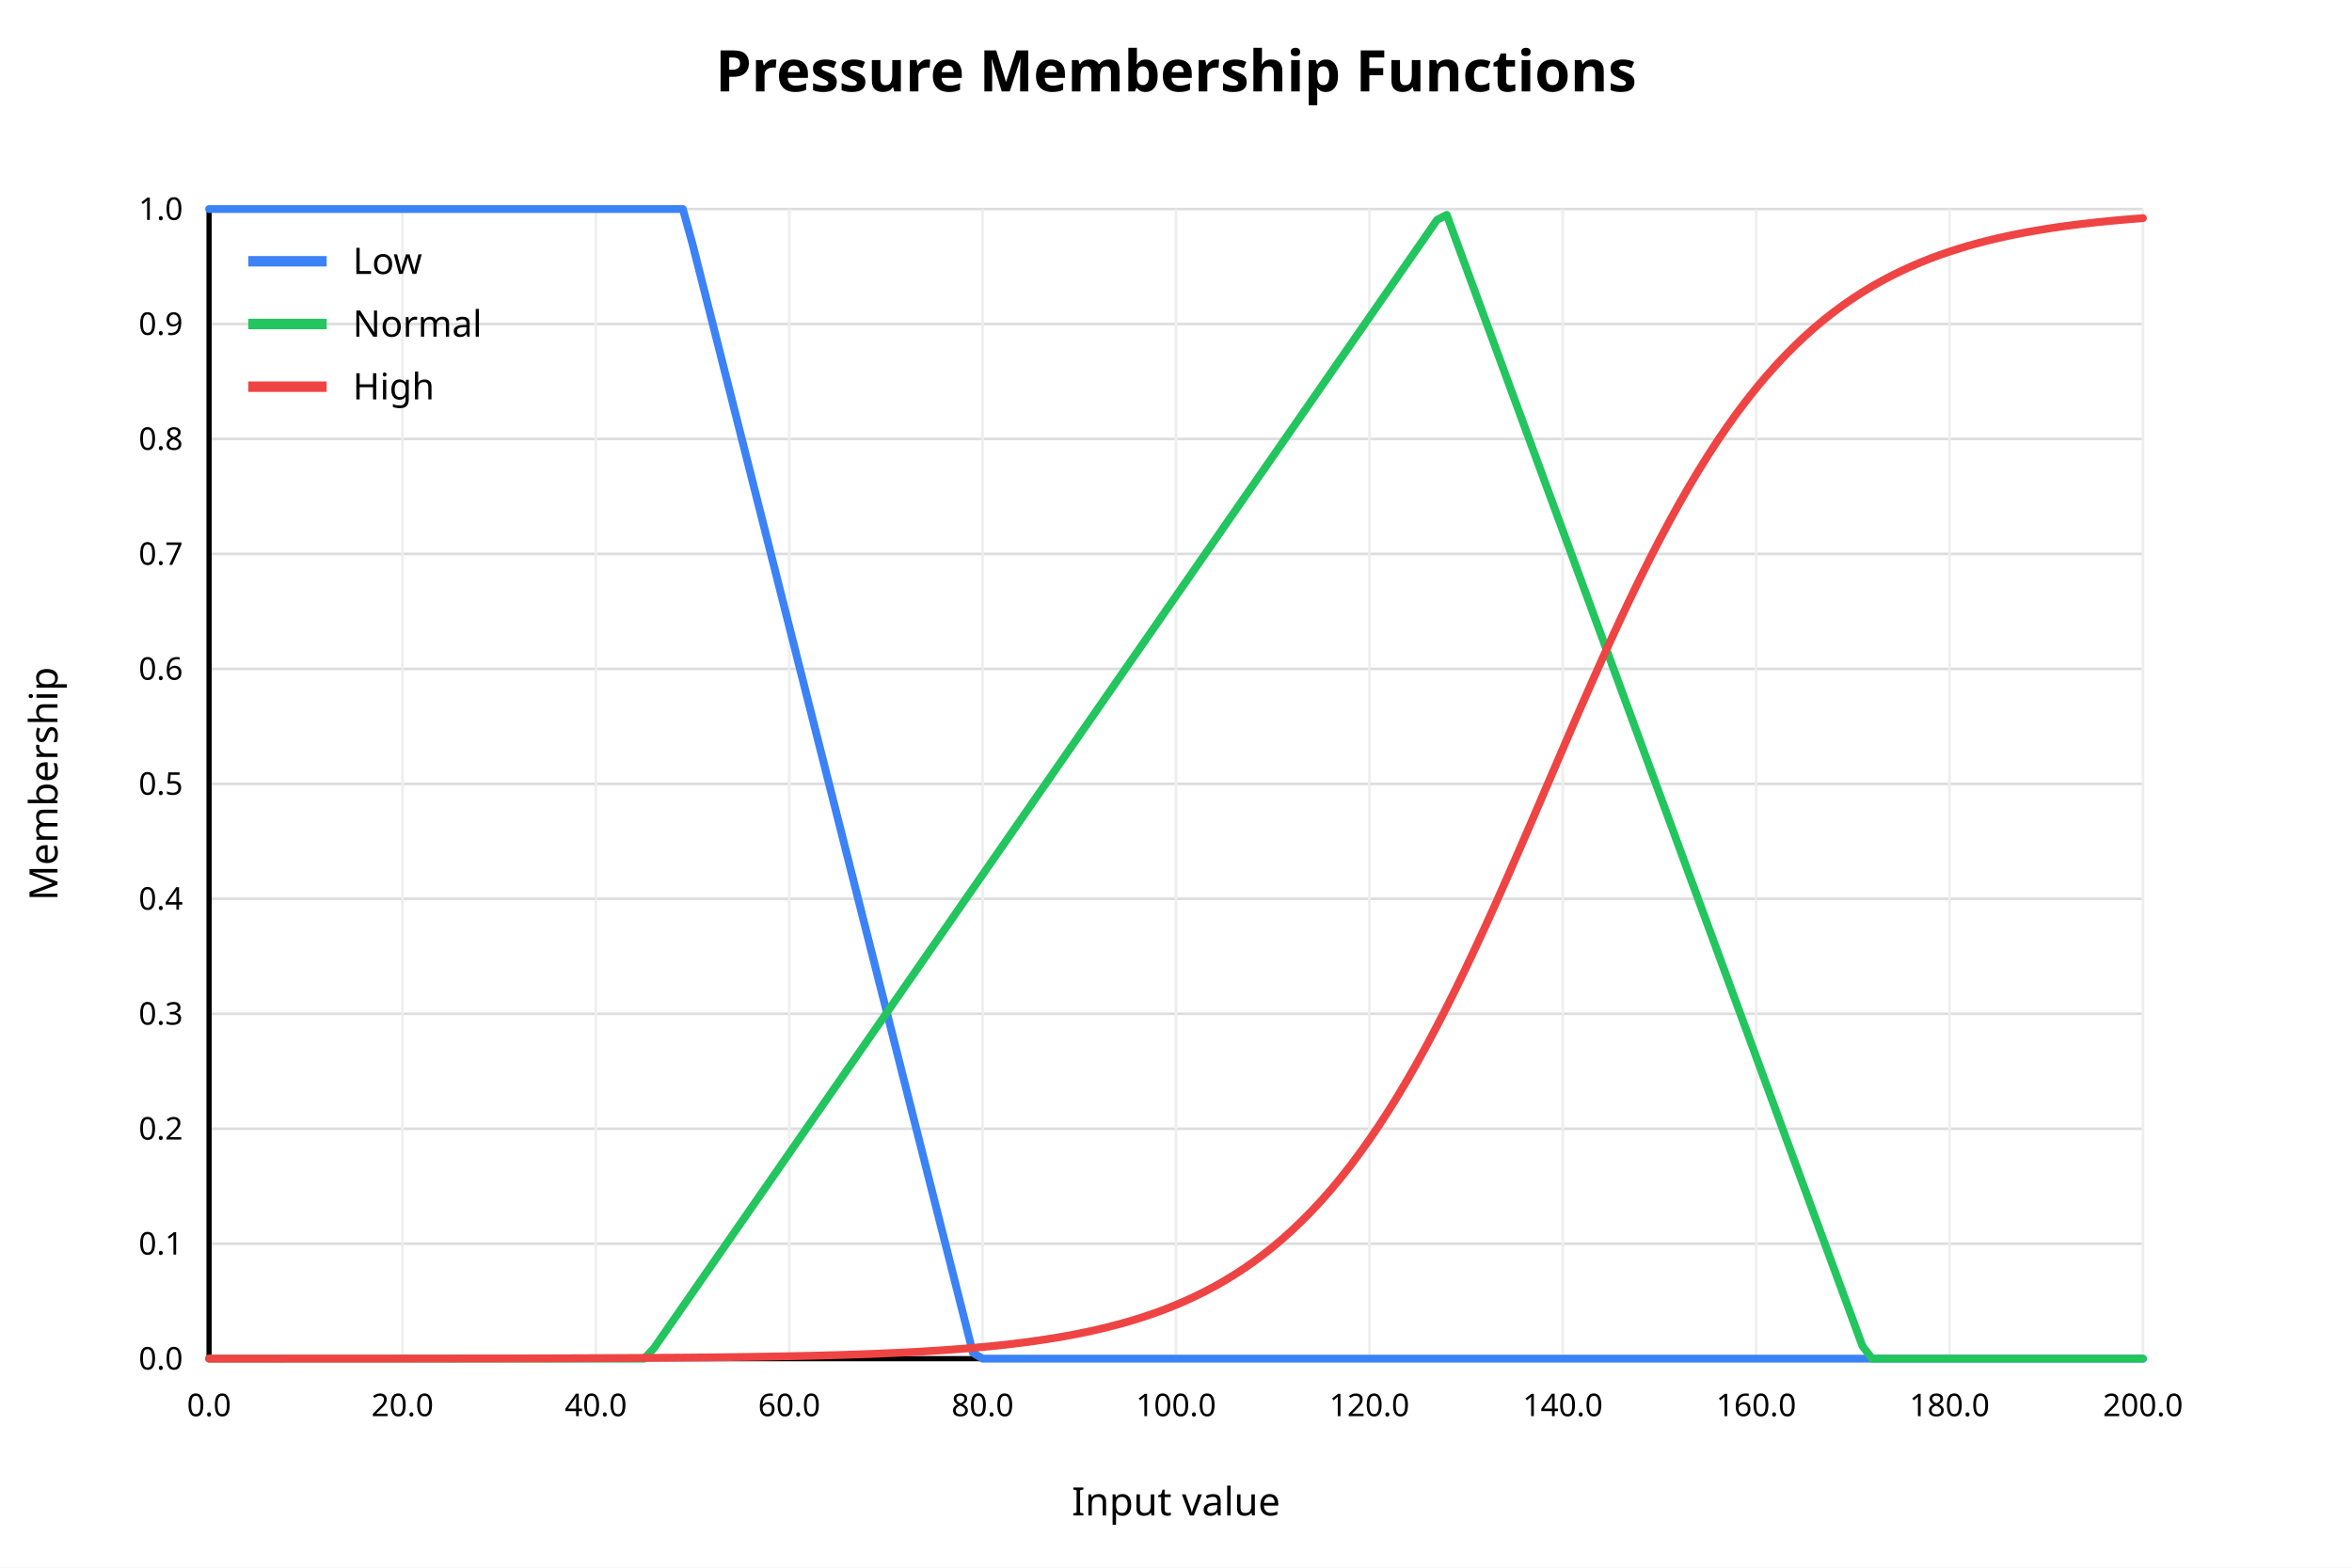
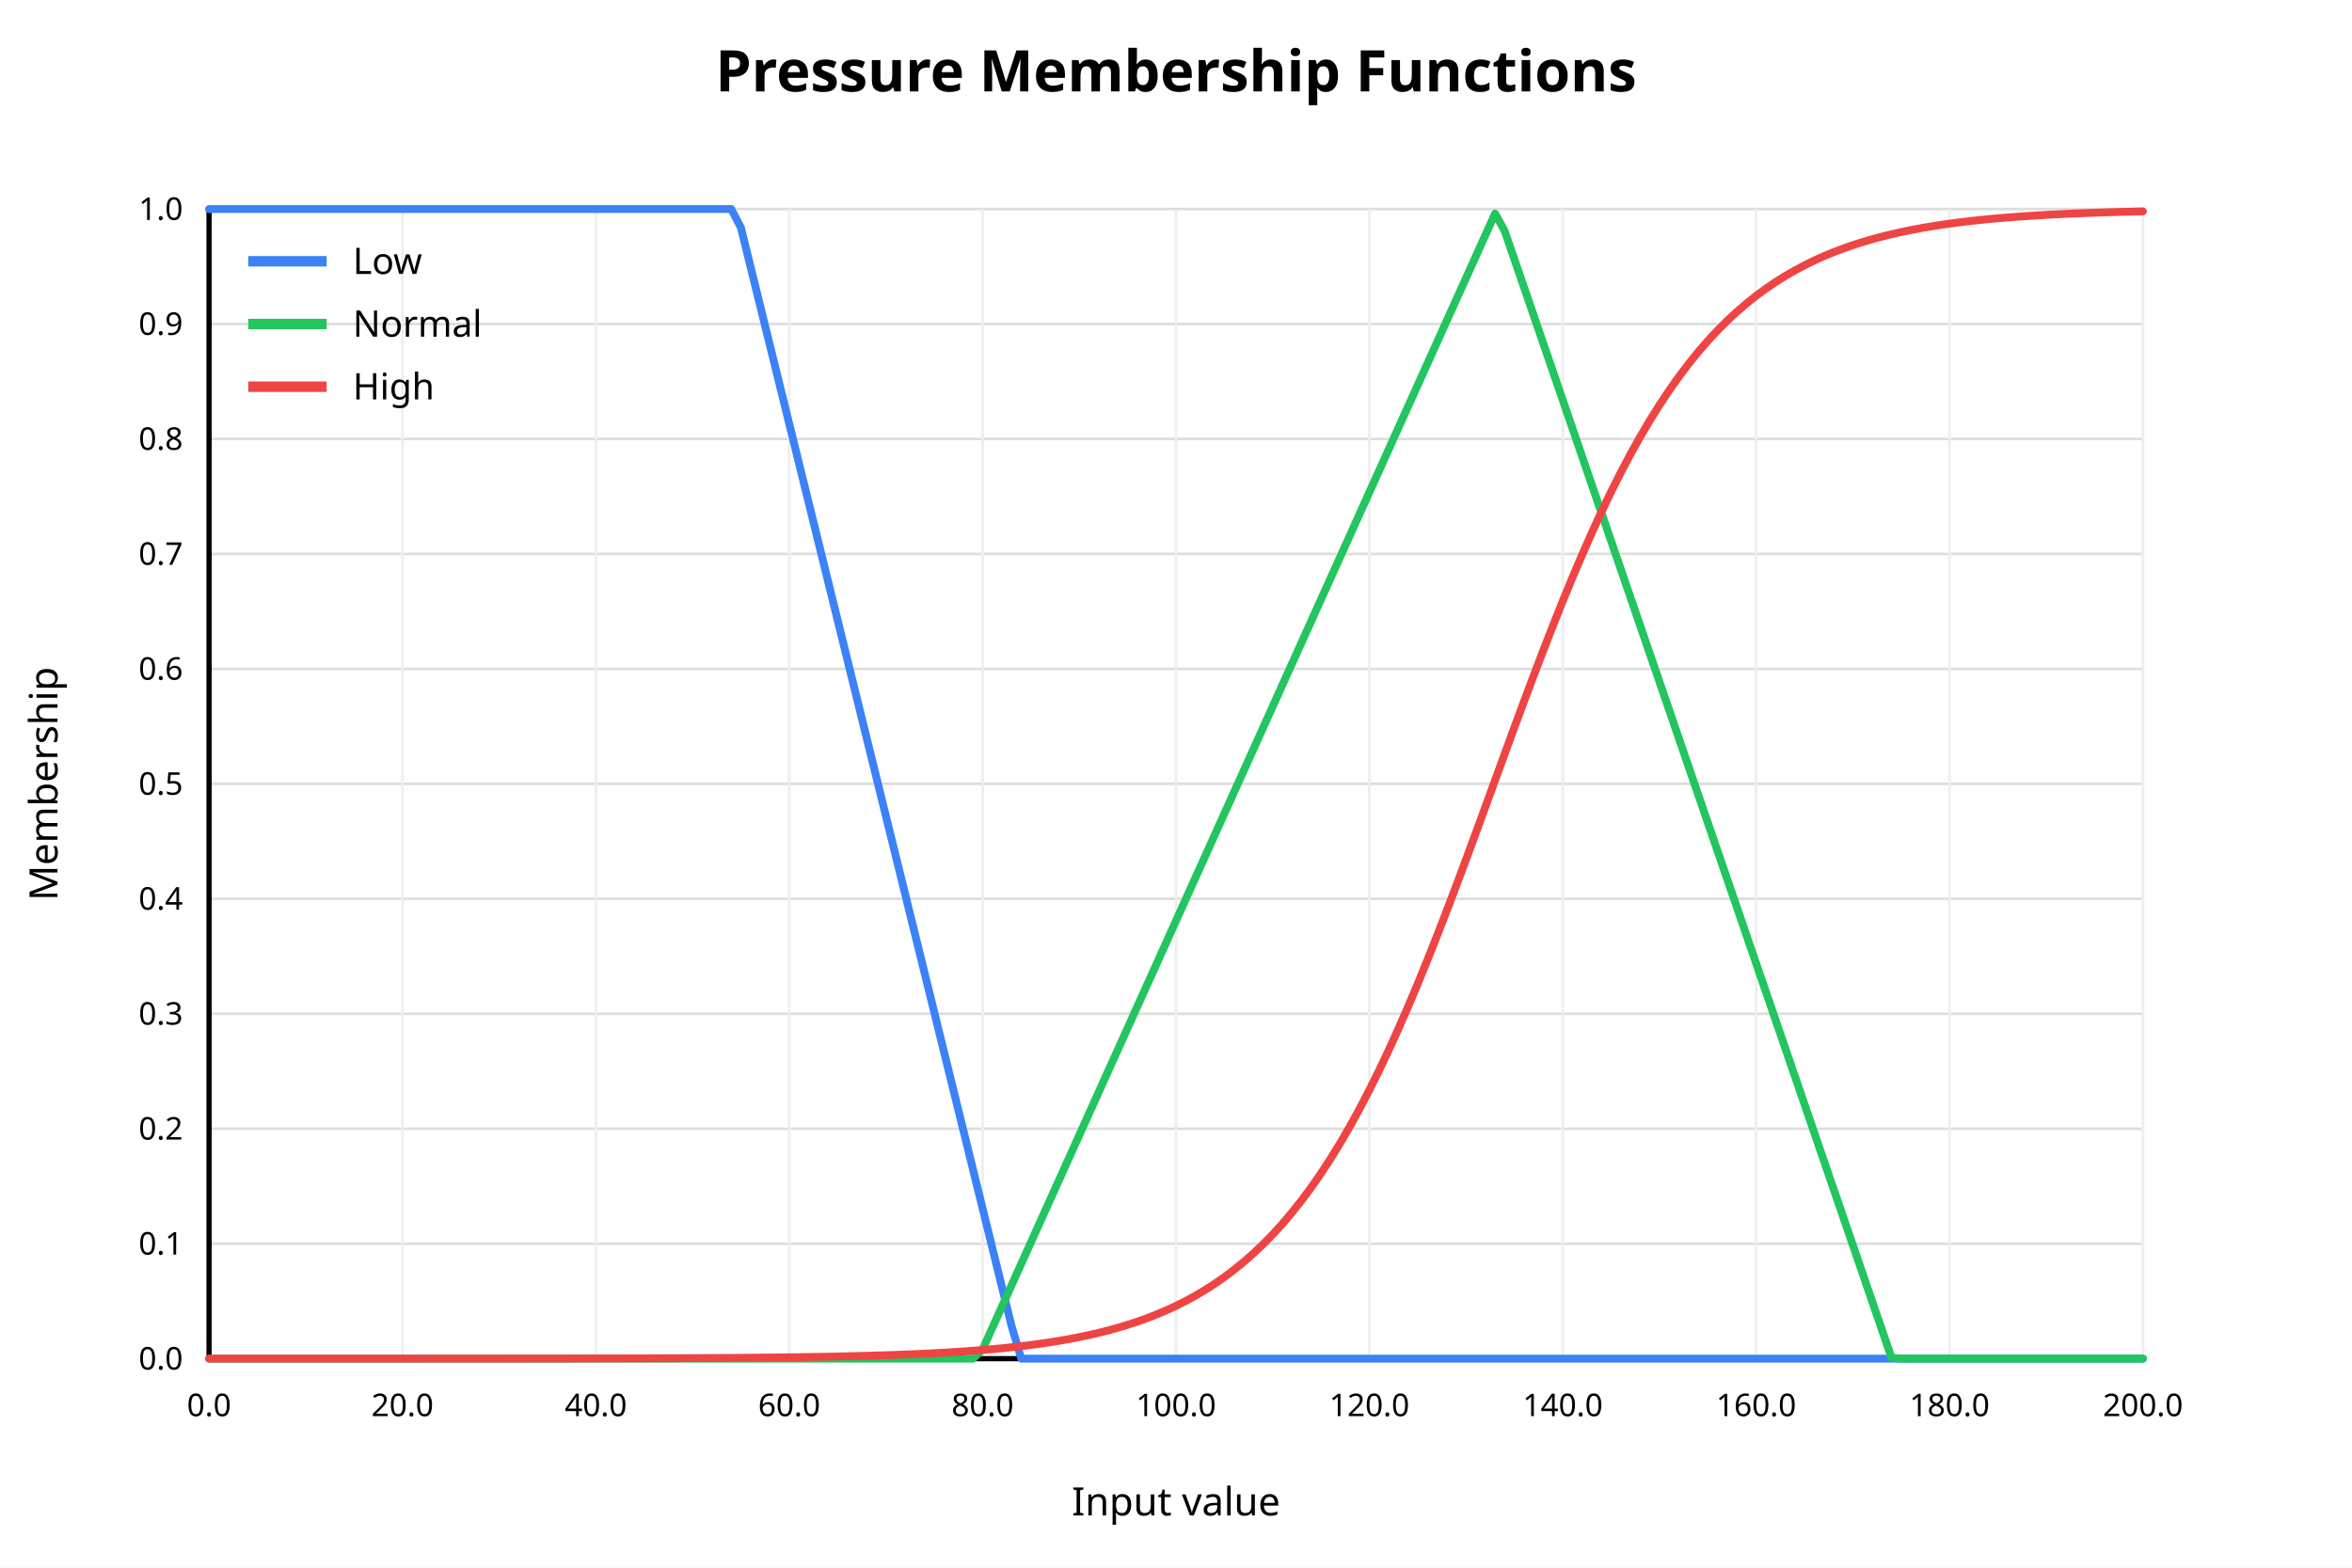
<svg xmlns="http://www.w3.org/2000/svg" width="900" height="600" viewBox="0 0 900 600">
  <rect x="0" y="0" width="900" height="600" fill="white" />
  <text x="450" y="35" text-anchor="middle" font-family="sans-serif" font-size="22" font-weight="bold" fill="black">Pressure Membership Functions</text>
  <line x1="80" y1="520.00" x2="820" y2="520.00" stroke="#dddddd" stroke-width="1" />
  <text x="70" y="520.00" text-anchor="end" dominant-baseline="middle" font-family="sans-serif" font-size="12" fill="black">0.0</text>
  <line x1="80" y1="476.00" x2="820" y2="476.00" stroke="#dddddd" stroke-width="1" />
  <text x="70" y="476.00" text-anchor="end" dominant-baseline="middle" font-family="sans-serif" font-size="12" fill="black">0.1</text>
  <line x1="80" y1="432.00" x2="820" y2="432.00" stroke="#dddddd" stroke-width="1" />
  <text x="70" y="432.00" text-anchor="end" dominant-baseline="middle" font-family="sans-serif" font-size="12" fill="black">0.2</text>
  <line x1="80" y1="388.00" x2="820" y2="388.00" stroke="#dddddd" stroke-width="1" />
  <text x="70" y="388.00" text-anchor="end" dominant-baseline="middle" font-family="sans-serif" font-size="12" fill="black">0.3</text>
  <line x1="80" y1="344.00" x2="820" y2="344.00" stroke="#dddddd" stroke-width="1" />
  <text x="70" y="344.00" text-anchor="end" dominant-baseline="middle" font-family="sans-serif" font-size="12" fill="black">0.4</text>
  <line x1="80" y1="300.00" x2="820" y2="300.00" stroke="#dddddd" stroke-width="1" />
  <text x="70" y="300.00" text-anchor="end" dominant-baseline="middle" font-family="sans-serif" font-size="12" fill="black">0.5</text>
  <line x1="80" y1="256.00" x2="820" y2="256.00" stroke="#dddddd" stroke-width="1" />
  <text x="70" y="256.00" text-anchor="end" dominant-baseline="middle" font-family="sans-serif" font-size="12" fill="black">0.6</text>
  <line x1="80" y1="212.00" x2="820" y2="212.00" stroke="#dddddd" stroke-width="1" />
  <text x="70" y="212.00" text-anchor="end" dominant-baseline="middle" font-family="sans-serif" font-size="12" fill="black">0.7</text>
  <line x1="80" y1="168.00" x2="820" y2="168.00" stroke="#dddddd" stroke-width="1" />
  <text x="70" y="168.00" text-anchor="end" dominant-baseline="middle" font-family="sans-serif" font-size="12" fill="black">0.8</text>
  <line x1="80" y1="124.00" x2="820" y2="124.00" stroke="#dddddd" stroke-width="1" />
  <text x="70" y="124.00" text-anchor="end" dominant-baseline="middle" font-family="sans-serif" font-size="12" fill="black">0.9</text>
  <line x1="80" y1="80.00" x2="820" y2="80.00" stroke="#dddddd" stroke-width="1" />
  <text x="70" y="80.00" text-anchor="end" dominant-baseline="middle" font-family="sans-serif" font-size="12" fill="black">1.0</text>
  <line x1="80.00" y1="80" x2="80.00" y2="520" stroke="#eeeeee" stroke-width="1" />
  <text x="80.00" y="542" text-anchor="middle" font-family="sans-serif" font-size="12" fill="black">0.0</text>
  <line x1="154.00" y1="80" x2="154.00" y2="520" stroke="#eeeeee" stroke-width="1" />
  <text x="154.00" y="542" text-anchor="middle" font-family="sans-serif" font-size="12" fill="black">20.0</text>
  <line x1="228.00" y1="80" x2="228.00" y2="520" stroke="#eeeeee" stroke-width="1" />
  <text x="228.00" y="542" text-anchor="middle" font-family="sans-serif" font-size="12" fill="black">40.0</text>
  <line x1="302.00" y1="80" x2="302.00" y2="520" stroke="#eeeeee" stroke-width="1" />
  <text x="302.00" y="542" text-anchor="middle" font-family="sans-serif" font-size="12" fill="black">60.0</text>
  <line x1="376.00" y1="80" x2="376.00" y2="520" stroke="#eeeeee" stroke-width="1" />
  <text x="376.00" y="542" text-anchor="middle" font-family="sans-serif" font-size="12" fill="black">80.0</text>
  <line x1="450.00" y1="80" x2="450.00" y2="520" stroke="#eeeeee" stroke-width="1" />
  <text x="450.00" y="542" text-anchor="middle" font-family="sans-serif" font-size="12" fill="black">100.0</text>
  <line x1="524.00" y1="80" x2="524.00" y2="520" stroke="#eeeeee" stroke-width="1" />
  <text x="524.00" y="542" text-anchor="middle" font-family="sans-serif" font-size="12" fill="black">120.0</text>
  <line x1="598.00" y1="80" x2="598.00" y2="520" stroke="#eeeeee" stroke-width="1" />
  <text x="598.00" y="542" text-anchor="middle" font-family="sans-serif" font-size="12" fill="black">140.0</text>
  <line x1="672.00" y1="80" x2="672.00" y2="520" stroke="#eeeeee" stroke-width="1" />
  <text x="672.00" y="542" text-anchor="middle" font-family="sans-serif" font-size="12" fill="black">160.0</text>
  <line x1="746.00" y1="80" x2="746.00" y2="520" stroke="#eeeeee" stroke-width="1" />
  <text x="746.00" y="542" text-anchor="middle" font-family="sans-serif" font-size="12" fill="black">180.0</text>
  <line x1="820.00" y1="80" x2="820.00" y2="520" stroke="#eeeeee" stroke-width="1" />
  <text x="820.00" y="542" text-anchor="middle" font-family="sans-serif" font-size="12" fill="black">200.0</text>
  <line x1="80" y1="520" x2="820" y2="520" stroke="black" stroke-width="2" />
  <line x1="80" y1="80" x2="80" y2="520" stroke="black" stroke-width="2" />
  <text x="450" y="580" text-anchor="middle" font-family="sans-serif" font-size="15" fill="black">Input value</text>
  <text x="22" y="300" text-anchor="middle" font-family="sans-serif" font-size="15" fill="black" transform="rotate(-90 22 300)">Membership</text>
-   <polyline fill="none" stroke="#3b82f6" stroke-width="3" stroke-linejoin="round" stroke-linecap="round" points="80.00,80.00 83.70,80.00 87.40,80.00 91.10,80.00 94.80,80.00 98.50,80.00 102.20,80.00 105.90,80.00 109.60,80.00 113.30,80.00 117.00,80.00 120.70,80.00 124.40,80.00 128.10,80.00 131.80,80.00 135.50,80.00 139.20,80.00 142.90,80.00 146.60,80.00 150.30,80.00 154.00,80.00 157.70,80.00 161.40,80.00 165.10,80.00 168.80,80.00 172.50,80.00 176.20,80.00 179.90,80.00 183.60,80.00 187.30,80.00 191.00,80.00 194.70,80.00 198.40,80.00 202.10,80.00 205.80,80.00 209.50,80.00 213.20,80.00 216.90,80.00 220.60,80.00 224.30,80.00 228.00,80.00 231.70,80.00 235.40,80.00 239.10,80.00 242.80,80.00 246.50,80.00 250.20,80.00 253.90,80.00 257.60,80.00 261.30,80.00 265.00,93.42 268.70,108.05 272.40,122.68 276.10,137.32 279.80,151.95 283.50,166.58 287.20,181.21 290.90,195.85 294.60,210.48 298.30,225.11 302.00,239.75 305.70,254.38 309.40,269.01 313.10,283.64 316.80,298.28 320.50,312.91 324.20,327.54 327.90,342.18 331.60,356.81 335.30,371.44 339.00,386.07 342.70,400.71 346.40,415.34 350.10,429.97 353.80,444.61 357.50,459.24 361.20,473.87 364.90,488.50 368.60,503.14 372.30,517.77 376.00,520.00 379.70,520.00 383.40,520.00 387.10,520.00 390.80,520.00 394.50,520.00 398.20,520.00 401.90,520.00 405.60,520.00 409.30,520.00 413.00,520.00 416.70,520.00 420.40,520.00 424.10,520.00 427.80,520.00 431.50,520.00 435.20,520.00 438.90,520.00 442.60,520.00 446.30,520.00 450.00,520.00 453.70,520.00 457.40,520.00 461.10,520.00 464.80,520.00 468.50,520.00 472.20,520.00 475.90,520.00 479.60,520.00 483.30,520.00 487.00,520.00 490.70,520.00 494.40,520.00 498.10,520.00 501.80,520.00 505.50,520.00 509.20,520.00 512.90,520.00 516.60,520.00 520.30,520.00 524.00,520.00 527.70,520.00 531.40,520.00 535.10,520.00 538.80,520.00 542.50,520.00 546.20,520.00 549.90,520.00 553.60,520.00 557.30,520.00 561.00,520.00 564.70,520.00 568.40,520.00 572.10,520.00 575.80,520.00 579.50,520.00 583.20,520.00 586.90,520.00 590.60,520.00 594.30,520.00 598.00,520.00 601.70,520.00 605.40,520.00 609.10,520.00 612.80,520.00 616.50,520.00 620.20,520.00 623.90,520.00 627.60,520.00 631.30,520.00 635.00,520.00 638.70,520.00 642.40,520.00 646.10,520.00 649.80,520.00 653.50,520.00 657.20,520.00 660.90,520.00 664.60,520.00 668.30,520.00 672.00,520.00 675.70,520.00 679.40,520.00 683.10,520.00 686.80,520.00 690.50,520.00 694.20,520.00 697.90,520.00 701.60,520.00 705.30,520.00 709.00,520.00 712.70,520.00 716.40,520.00 720.10,520.00 723.80,520.00 727.50,520.00 731.20,520.00 734.90,520.00 738.60,520.00 742.30,520.00 746.00,520.00 749.70,520.00 753.40,520.00 757.10,520.00 760.80,520.00 764.50,520.00 768.20,520.00 771.90,520.00 775.60,520.00 779.30,520.00 783.00,520.00 786.70,520.00 790.40,520.00 794.10,520.00 797.80,520.00 801.50,520.00 805.20,520.00 808.90,520.00 812.60,520.00 816.30,520.00 820.00,520.00" />
+   <polyline fill="none" stroke="#3b82f6" stroke-width="3" stroke-linejoin="round" stroke-linecap="round" points="80.00,80.00 83.70,80.00 87.40,80.00 91.10,80.00 94.80,80.00 98.50,80.00 102.20,80.00 105.90,80.00 109.60,80.00 113.30,80.00 117.00,80.00 120.70,80.00 124.40,80.00 128.10,80.00 131.80,80.00 135.50,80.00 139.20,80.00 142.90,80.00 146.60,80.00 150.30,80.00 154.00,80.00 157.70,80.00 161.40,80.00 165.10,80.00 168.80,80.00 172.50,80.00 176.20,80.00 179.90,80.00 183.60,80.00 187.30,80.00 191.00,80.00 194.70,80.00 198.40,80.00 202.10,80.00 205.80,80.00 209.50,80.00 213.20,80.00 216.90,80.00 220.60,80.00 224.30,80.00 228.00,80.00 231.70,80.00 235.40,80.00 239.10,80.00 242.80,80.00 246.50,80.00 250.20,80.00 253.90,80.00 257.60,80.00 261.30,80.00 265.00,80.00 268.70,80.00 272.40,80.00 276.10,80.00 279.80,80.00 283.50,87.08 287.20,102.10 290.90,117.12 294.60,132.13 298.30,147.15 302.00,162.17 305.70,177.19 309.40,192.21 313.10,207.23 316.80,222.24 320.50,237.26 324.20,252.28 327.90,267.30 331.60,282.32 335.30,297.34 339.00,312.35 342.70,327.37 346.40,342.39 350.10,357.41 353.80,372.43 357.50,387.45 361.20,402.46 364.90,417.48 368.60,432.50 372.30,447.52 376.00,462.54 379.70,477.55 383.40,492.57 387.10,507.59 390.80,520.00 394.50,520.00 398.20,520.00 401.90,520.00 405.60,520.00 409.30,520.00 413.00,520.00 416.70,520.00 420.40,520.00 424.10,520.00 427.80,520.00 431.50,520.00 435.20,520.00 438.90,520.00 442.60,520.00 446.30,520.00 450.00,520.00 453.70,520.00 457.40,520.00 461.10,520.00 464.80,520.00 468.50,520.00 472.20,520.00 475.90,520.00 479.60,520.00 483.30,520.00 487.00,520.00 490.70,520.00 494.40,520.00 498.10,520.00 501.80,520.00 505.50,520.00 509.20,520.00 512.90,520.00 516.60,520.00 520.30,520.00 524.00,520.00 527.70,520.00 531.40,520.00 535.10,520.00 538.80,520.00 542.50,520.00 546.20,520.00 549.90,520.00 553.60,520.00 557.30,520.00 561.00,520.00 564.70,520.00 568.40,520.00 572.10,520.00 575.80,520.00 579.50,520.00 583.20,520.00 586.90,520.00 590.60,520.00 594.30,520.00 598.00,520.00 601.70,520.00 605.40,520.00 609.10,520.00 612.80,520.00 616.50,520.00 620.20,520.00 623.90,520.00 627.60,520.00 631.30,520.00 635.00,520.00 638.70,520.00 642.40,520.00 646.10,520.00 649.80,520.00 653.50,520.00 657.20,520.00 660.90,520.00 664.60,520.00 668.30,520.00 672.00,520.00 675.70,520.00 679.40,520.00 683.10,520.00 686.80,520.00 690.50,520.00 694.20,520.00 697.90,520.00 701.60,520.00 705.30,520.00 709.00,520.00 712.70,520.00 716.40,520.00 720.10,520.00 723.80,520.00 727.50,520.00 731.20,520.00 734.90,520.00 738.60,520.00 742.30,520.00 746.00,520.00 749.70,520.00 753.40,520.00 757.10,520.00 760.80,520.00 764.50,520.00 768.20,520.00 771.90,520.00 775.60,520.00 779.30,520.00 783.00,520.00 786.70,520.00 790.40,520.00 794.10,520.00 797.80,520.00 801.50,520.00 805.20,520.00 808.90,520.00 812.60,520.00 816.30,520.00 820.00,520.00" />
  <line x1="95" y1="100" x2="125" y2="100" stroke="#3b82f6" stroke-width="4" />
  <text x="135" y="100" dominant-baseline="middle" font-family="sans-serif" font-size="14" fill="black">Low</text>
-   <polyline fill="none" stroke="#22c55e" stroke-width="3" stroke-linejoin="round" stroke-linecap="round" points="80.00,520.00 83.70,520.00 87.40,520.00 91.10,520.00 94.80,520.00 98.50,520.00 102.20,520.00 105.90,520.00 109.60,520.00 113.30,520.00 117.00,520.00 120.70,520.00 124.40,520.00 128.10,520.00 131.80,520.00 135.50,520.00 139.20,520.00 142.90,520.00 146.60,520.00 150.30,520.00 154.00,520.00 157.70,520.00 161.40,520.00 165.10,520.00 168.80,520.00 172.50,520.00 176.20,520.00 179.90,520.00 183.60,520.00 187.30,520.00 191.00,520.00 194.70,520.00 198.40,520.00 202.10,520.00 205.80,520.00 209.50,520.00 213.20,520.00 216.90,520.00 220.60,520.00 224.30,520.00 228.00,520.00 231.70,520.00 235.40,520.00 239.10,520.00 242.80,520.00 246.50,520.00 250.20,516.03 253.90,510.70 257.60,505.37 261.30,500.04 265.00,494.71 268.70,489.37 272.40,484.04 276.10,478.71 279.80,473.38 283.50,468.05 287.20,462.71 290.90,457.38 294.60,452.05 298.30,446.72 302.00,441.39 305.70,436.05 309.40,430.72 313.10,425.39 316.80,420.06 320.50,414.73 324.20,409.40 327.90,404.06 331.60,398.73 335.30,393.40 339.00,388.07 342.70,382.74 346.40,377.40 350.10,372.07 353.80,366.74 357.50,361.41 361.20,356.08 364.90,350.74 368.60,345.41 372.30,340.08 376.00,334.75 379.70,329.42 383.40,324.09 387.10,318.75 390.80,313.42 394.50,308.09 398.20,302.76 401.90,297.43 405.60,292.09 409.30,286.76 413.00,281.43 416.70,276.10 420.40,270.77 424.10,265.44 427.80,260.10 431.50,254.77 435.20,249.44 438.90,244.11 442.60,238.78 446.30,233.44 450.00,228.11 453.70,222.78 457.40,217.45 461.10,212.12 464.80,206.78 468.50,201.45 472.20,196.12 475.90,190.79 479.60,185.46 483.30,180.13 487.00,174.79 490.70,169.46 494.40,164.13 498.10,158.80 501.80,153.47 505.50,148.13 509.20,142.80 512.90,137.47 516.60,132.14 520.30,126.81 524.00,121.48 527.70,116.14 531.40,110.81 535.10,105.48 538.80,100.15 542.50,94.82 546.20,89.48 549.90,84.15 553.60,82.23 557.30,92.30 561.00,102.37 564.70,112.44 568.40,122.51 572.10,132.58 575.80,142.65 579.50,152.72 583.20,162.79 586.90,172.86 590.60,182.93 594.30,193.00 598.00,203.07 601.70,213.14 605.40,223.21 609.10,233.28 612.80,243.35 616.50,253.42 620.20,263.49 623.90,273.56 627.60,283.63 631.30,293.70 635.00,303.77 638.70,313.84 642.40,323.92 646.10,333.99 649.80,344.06 653.50,354.13 657.20,364.20 660.90,374.27 664.60,384.34 668.30,394.41 672.00,404.48 675.70,414.55 679.40,424.62 683.10,434.69 686.80,444.76 690.50,454.83 694.20,464.90 697.90,474.97 701.60,485.04 705.30,495.11 709.00,505.18 712.70,515.25 716.40,520.00 720.10,520.00 723.80,520.00 727.50,520.00 731.20,520.00 734.90,520.00 738.60,520.00 742.30,520.00 746.00,520.00 749.70,520.00 753.40,520.00 757.10,520.00 760.80,520.00 764.50,520.00 768.20,520.00 771.90,520.00 775.60,520.00 779.30,520.00 783.00,520.00 786.70,520.00 790.40,520.00 794.10,520.00 797.80,520.00 801.50,520.00 805.20,520.00 808.90,520.00 812.60,520.00 816.30,520.00 820.00,520.00" />
+   <polyline fill="none" stroke="#22c55e" stroke-width="3" stroke-linejoin="round" stroke-linecap="round" points="80.00,520.00 83.70,520.00 87.40,520.00 91.10,520.00 94.80,520.00 98.50,520.00 102.20,520.00 105.90,520.00 109.60,520.00 113.30,520.00 117.00,520.00 120.70,520.00 124.40,520.00 128.10,520.00 131.80,520.00 135.50,520.00 139.20,520.00 142.90,520.00 146.60,520.00 150.30,520.00 154.00,520.00 157.70,520.00 161.40,520.00 165.10,520.00 168.80,520.00 172.50,520.00 176.20,520.00 179.90,520.00 183.60,520.00 187.30,520.00 191.00,520.00 194.70,520.00 198.40,520.00 202.10,520.00 205.80,520.00 209.50,520.00 213.20,520.00 216.90,520.00 220.60,520.00 224.30,520.00 228.00,520.00 231.70,520.00 235.40,520.00 239.10,520.00 242.80,520.00 246.50,520.00 250.20,520.00 253.90,520.00 257.60,520.00 261.30,520.00 265.00,520.00 268.70,520.00 272.40,520.00 276.10,520.00 279.80,520.00 283.50,520.00 287.20,520.00 290.90,520.00 294.60,520.00 298.30,520.00 302.00,520.00 305.70,520.00 309.40,520.00 313.10,520.00 316.80,520.00 320.50,520.00 324.20,520.00 327.90,520.00 331.60,520.00 335.30,520.00 339.00,520.00 342.70,520.00 346.40,520.00 350.10,520.00 353.80,520.00 357.50,520.00 361.20,520.00 364.90,520.00 368.60,520.00 372.30,520.00 376.00,516.46 379.70,508.25 383.40,500.05 387.10,491.85 390.80,483.65 394.50,475.45 398.20,467.24 401.90,459.04 405.60,450.84 409.30,442.64 413.00,434.43 416.70,426.23 420.40,418.03 424.10,409.83 427.80,401.63 431.50,393.42 435.20,385.22 438.90,377.02 442.60,368.82 446.30,360.62 450.00,352.41 453.70,344.21 457.40,336.01 461.10,327.81 464.80,319.60 468.50,311.40 472.20,303.20 475.90,295.00 479.60,286.80 483.30,278.59 487.00,270.39 490.70,262.19 494.40,253.99 498.10,245.79 501.80,237.58 505.50,229.38 509.20,221.18 512.90,212.98 516.60,204.78 520.30,196.57 524.00,188.37 527.70,180.17 531.40,171.97 535.10,163.76 538.80,155.56 542.50,147.36 546.20,139.16 549.90,130.96 553.60,122.75 557.30,114.55 561.00,106.35 564.70,98.15 568.40,89.95 572.10,81.74 575.80,88.49 579.50,99.27 583.20,110.05 586.90,120.83 590.60,131.60 594.30,142.38 598.00,153.16 601.70,163.94 605.40,174.72 609.10,185.50 612.80,196.28 616.50,207.06 620.20,217.84 623.90,228.62 627.60,239.40 631.30,250.18 635.00,260.95 638.70,271.73 642.40,282.51 646.10,293.29 649.80,304.07 653.50,314.85 657.20,325.63 660.90,336.41 664.60,347.19 668.30,357.97 672.00,368.75 675.70,379.52 679.40,390.30 683.10,401.08 686.80,411.86 690.50,422.64 694.20,433.42 697.90,444.20 701.60,454.98 705.30,465.76 709.00,476.54 712.70,487.32 716.40,498.10 720.10,508.87 723.80,519.65 727.50,520.00 731.20,520.00 734.90,520.00 738.60,520.00 742.30,520.00 746.00,520.00 749.70,520.00 753.40,520.00 757.10,520.00 760.80,520.00 764.50,520.00 768.20,520.00 771.90,520.00 775.60,520.00 779.30,520.00 783.00,520.00 786.70,520.00 790.40,520.00 794.10,520.00 797.80,520.00 801.50,520.00 805.20,520.00 808.90,520.00 812.60,520.00 816.30,520.00 820.00,520.00" />
  <line x1="95" y1="124" x2="125" y2="124" stroke="#22c55e" stroke-width="4" />
  <text x="135" y="124" dominant-baseline="middle" font-family="sans-serif" font-size="14" fill="black">Normal</text>
-   <polyline fill="none" stroke="#ef4444" stroke-width="3" stroke-linejoin="round" stroke-linecap="round" points="80.00,519.99 83.70,519.99 87.40,519.99 91.10,519.99 94.80,519.99 98.50,519.99 102.20,519.99 105.90,519.99 109.60,519.98 113.30,519.98 117.00,519.98 120.70,519.98 124.40,519.98 128.10,519.98 131.80,519.97 135.50,519.97 139.20,519.97 142.90,519.97 146.60,519.97 150.30,519.96 154.00,519.96 157.70,519.96 161.40,519.95 165.10,519.95 168.80,519.94 172.50,519.94 176.20,519.93 179.90,519.93 183.60,519.92 187.30,519.92 191.00,519.91 194.70,519.90 198.40,519.90 202.10,519.89 205.80,519.88 209.50,519.87 213.20,519.86 216.90,519.85 220.60,519.83 224.30,519.82 228.00,519.80 231.70,519.79 235.40,519.77 239.10,519.75 242.80,519.73 246.50,519.71 250.20,519.69 253.90,519.66 257.60,519.63 261.30,519.60 265.00,519.57 268.70,519.54 272.40,519.50 276.10,519.46 279.80,519.41 283.50,519.37 287.20,519.32 290.90,519.26 294.60,519.20 298.30,519.13 302.00,519.06 305.70,518.99 309.40,518.91 313.10,518.82 316.80,518.72 320.50,518.62 324.20,518.50 327.90,518.38 331.60,518.25 335.30,518.11 339.00,517.95 342.70,517.79 346.40,517.61 350.10,517.42 353.80,517.21 357.50,516.98 361.20,516.74 364.90,516.47 368.60,516.19 372.30,515.88 376.00,515.54 379.70,515.19 383.40,514.80 387.10,514.38 390.80,513.93 394.50,513.44 398.20,512.91 401.90,512.34 405.60,511.73 409.30,511.07 413.00,510.36 416.70,509.59 420.40,508.76 424.10,507.87 427.80,506.91 431.50,505.88 435.20,504.77 438.90,503.57 442.60,502.29 446.30,500.90 450.00,499.42 453.70,497.83 457.40,496.11 461.10,494.28 464.80,492.32 468.50,490.21 472.20,487.96 475.90,485.55 479.60,482.98 483.30,480.23 487.00,477.30 490.70,474.18 494.40,470.86 498.10,467.33 501.80,463.59 505.50,459.62 509.20,455.42 512.90,450.98 516.60,446.29 520.30,441.35 524.00,436.16 527.70,430.71 531.40,425.00 535.10,419.03 538.80,412.80 542.50,406.32 546.20,399.59 549.90,392.61 553.60,385.40 557.30,377.96 561.00,370.32 564.70,362.48 568.40,354.47 572.10,346.30 575.80,337.99 579.50,329.57 583.20,321.07 586.90,312.49 590.60,303.88 594.30,295.26 598.00,286.65 601.70,278.08 605.40,269.58 609.10,261.17 612.80,252.88 616.50,244.72 620.20,236.73 623.90,228.91 627.60,221.29 631.30,213.87 635.00,206.68 638.70,199.73 642.40,193.02 646.10,186.56 649.80,180.36 653.50,174.42 657.20,168.73 660.90,163.31 664.60,158.14 668.30,153.23 672.00,148.57 675.70,144.15 679.40,139.98 683.10,136.03 686.80,132.31 690.50,128.80 694.20,125.50 697.90,122.40 701.60,119.49 705.30,116.76 709.00,114.20 712.70,111.81 716.40,109.57 720.10,107.48 723.80,105.53 727.50,103.71 731.20,102.01 734.90,100.43 738.60,98.95 742.30,97.58 746.00,96.31 749.70,95.12 753.40,94.01 757.10,92.99 760.80,92.04 764.50,91.15 768.20,90.33 771.90,89.57 775.60,88.86 779.30,88.21 783.00,87.60 786.70,87.03 790.40,86.51 794.10,86.03 797.80,85.58 801.50,85.16 805.20,84.78 808.90,84.42 812.60,84.09 816.30,83.78 820.00,83.50" />
+   <polyline fill="none" stroke="#ef4444" stroke-width="3" stroke-linejoin="round" stroke-linecap="round" points="80.00,520.00 83.70,520.00 87.40,520.00 91.10,520.00 94.80,520.00 98.50,520.00 102.20,520.00 105.90,520.00 109.60,520.00 113.30,520.00 117.00,519.99 120.70,519.99 124.40,519.99 128.10,519.99 131.80,519.99 135.50,519.99 139.20,519.99 142.90,519.99 146.60,519.99 150.30,519.99 154.00,519.99 157.70,519.99 161.40,519.98 165.10,519.98 168.80,519.98 172.50,519.98 176.20,519.98 179.90,519.97 183.60,519.97 187.30,519.97 191.00,519.97 194.70,519.96 198.40,519.96 202.10,519.96 205.80,519.95 209.50,519.95 213.20,519.94 216.90,519.94 220.60,519.93 224.30,519.92 228.00,519.92 231.70,519.91 235.40,519.90 239.10,519.89 242.80,519.88 246.50,519.87 250.20,519.86 253.90,519.84 257.60,519.83 261.30,519.81 265.00,519.79 268.70,519.77 272.40,519.75 276.10,519.72 279.80,519.70 283.50,519.67 287.20,519.64 290.90,519.60 294.60,519.56 298.30,519.52 302.00,519.47 305.70,519.42 309.40,519.37 313.10,519.31 316.80,519.24 320.50,519.16 324.20,519.08 327.90,519.00 331.60,518.90 335.30,518.79 339.00,518.68 342.70,518.55 346.40,518.41 350.10,518.26 353.80,518.09 357.50,517.90 361.20,517.70 364.90,517.48 368.60,517.24 372.30,516.97 376.00,516.68 379.70,516.36 383.40,516.02 387.10,515.64 390.80,515.22 394.50,514.76 398.20,514.26 401.90,513.71 405.60,513.11 409.30,512.46 413.00,511.74 416.70,510.96 420.40,510.11 424.10,509.18 427.80,508.16 431.50,507.04 435.20,505.83 438.90,504.51 442.60,503.07 446.30,501.50 450.00,499.79 453.70,497.94 457.40,495.92 461.10,493.73 464.80,491.36 468.50,488.78 472.20,486.00 475.90,482.98 479.60,479.73 483.30,476.23 487.00,472.45 490.70,468.39 494.40,464.03 498.10,459.37 501.80,454.38 505.50,449.05 509.20,443.39 512.90,437.37 516.60,430.99 520.30,424.26 524.00,417.16 527.70,409.71 531.40,401.91 535.10,393.76 538.80,385.29 542.50,376.51 546.20,367.45 549.90,358.12 553.60,348.56 557.30,338.81 561.00,328.90 564.70,318.87 568.40,308.75 572.10,298.60 575.80,288.46 579.50,278.36 583.20,268.36 586.90,258.49 590.60,248.78 594.30,239.29 598.00,230.03 601.70,221.04 605.40,212.35 609.10,203.96 612.80,195.91 616.50,188.20 620.20,180.85 623.90,173.85 627.60,167.22 631.30,160.94 635.00,155.02 638.70,149.45 642.40,144.22 646.10,139.32 649.80,134.74 653.50,130.46 657.20,126.48 660.90,122.78 664.60,119.35 668.30,116.16 672.00,113.21 675.70,110.49 679.40,107.97 683.10,105.65 686.80,103.51 690.50,101.54 694.20,99.72 697.90,98.05 701.60,96.52 705.30,95.11 709.00,93.82 712.70,92.64 716.40,91.55 720.10,90.56 723.80,89.65 727.50,88.82 731.20,88.05 734.90,87.35 738.60,86.72 742.30,86.13 746.00,85.60 749.70,85.11 753.40,84.66 757.10,84.26 760.80,83.88 764.50,83.54 768.20,83.23 771.90,82.95 775.60,82.69 779.30,82.46 783.00,82.24 786.70,82.04 790.40,81.86 794.10,81.70 797.80,81.55 801.50,81.42 805.20,81.29 808.90,81.18 812.60,81.07 816.30,80.98 820.00,80.89" />
  <line x1="95" y1="148" x2="125" y2="148" stroke="#ef4444" stroke-width="4" />
  <text x="135" y="148" dominant-baseline="middle" font-family="sans-serif" font-size="14" fill="black">High</text>
</svg>
